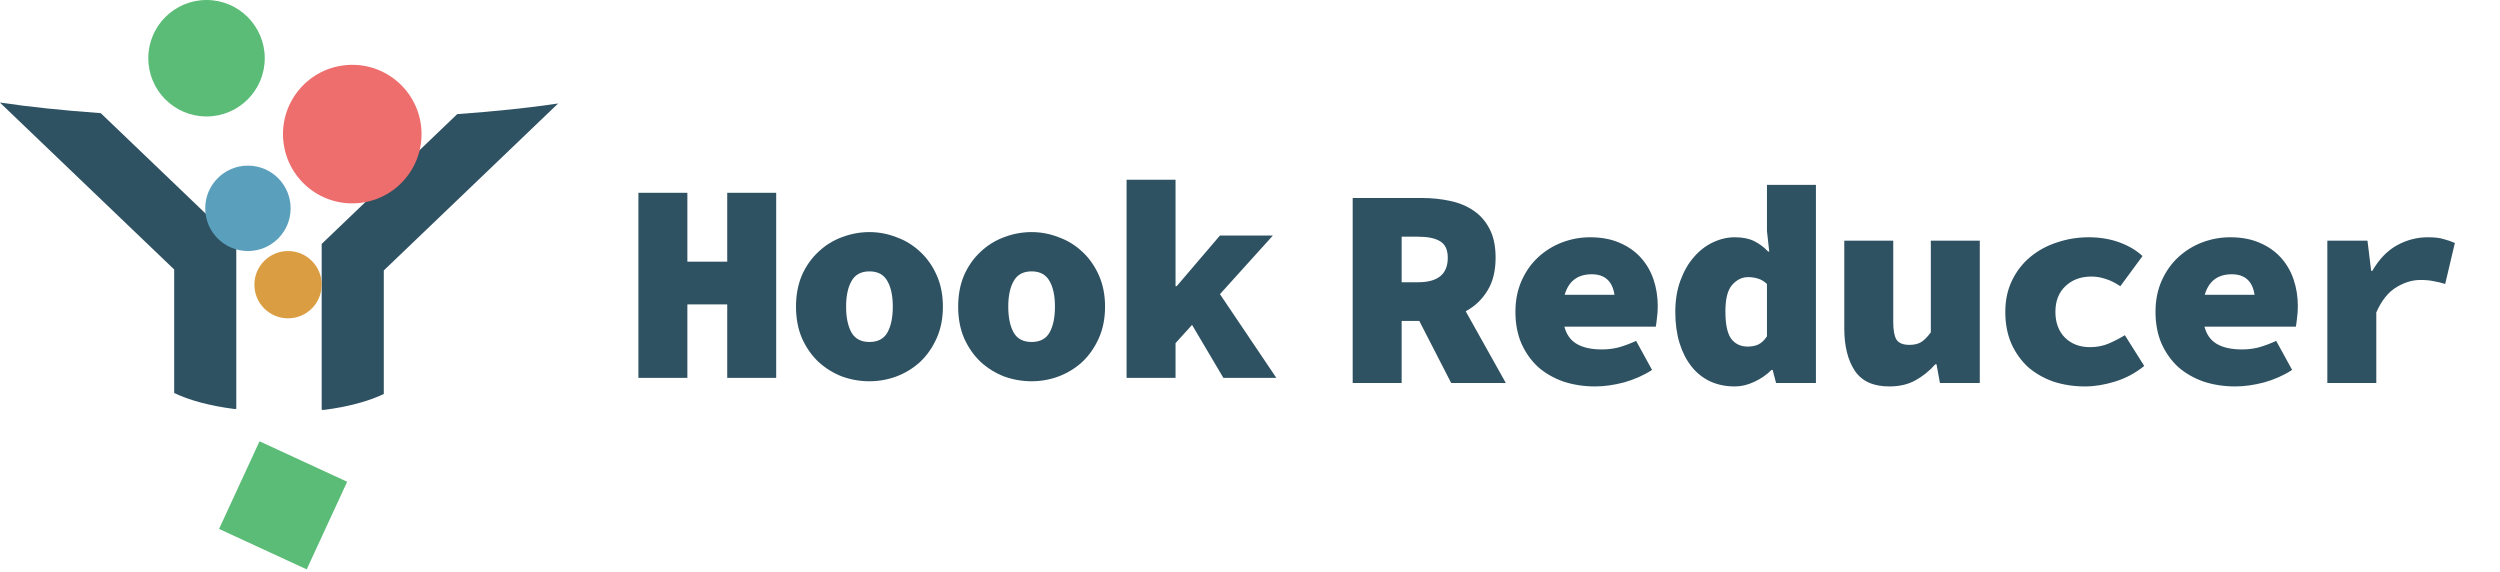
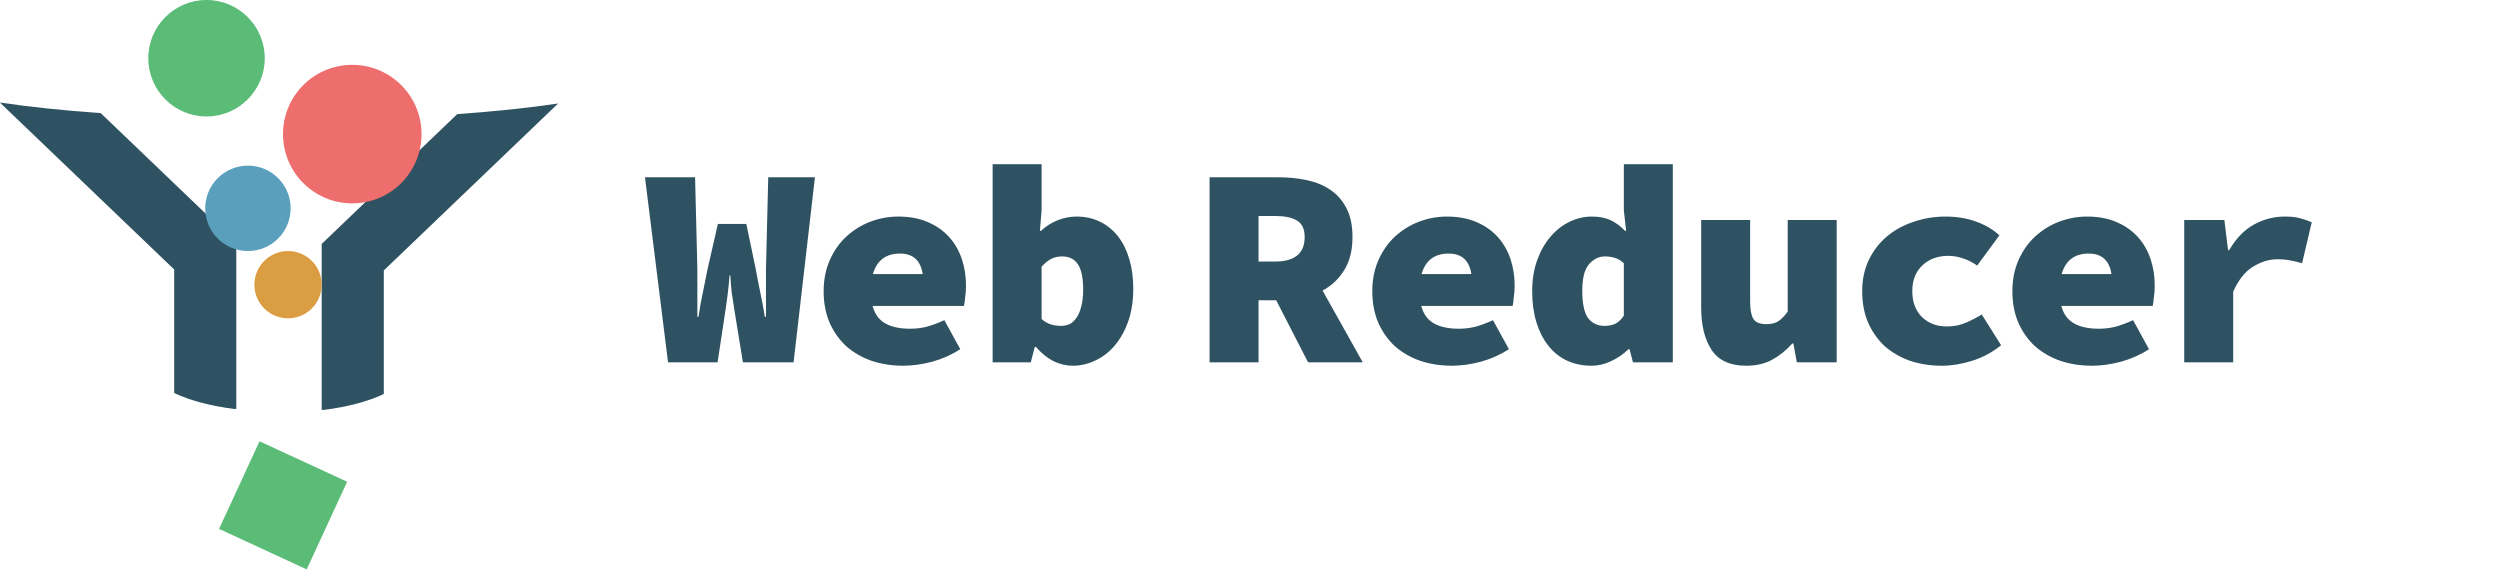
<svg xmlns="http://www.w3.org/2000/svg" width="966" height="221" viewBox="0 0 966 221" fill="none">
-   <path fill-rule="evenodd" clip-rule="evenodd" d="M0 39.666L0.041 39.624C11.007 41.269 24.168 42.66 38.928 43.718L87.6 90.334L91.3 93.877V99V158H90.337C81.137 156.822 73.159 154.664 67.3 151.86V104.123L0 39.666Z" fill="#2E5262" />
+   <path fill-rule="evenodd" clip-rule="evenodd" d="M0 39.666L0.041 39.624C11.007 41.269 24.168 42.66 38.928 43.718L87.6 90.334L91.3 93.877V99V158H90.337C81.137 156.821 73.159 154.663 67.3 151.86V104.123L0 39.666Z" fill="#2E5262" />
  <path fill-rule="evenodd" clip-rule="evenodd" d="M215.601 40.042L215.56 40C204.593 41.645 191.433 43.036 176.672 44.094L128 90.71L124.3 94.253V99.376V158.376H125.264C134.463 157.198 142.441 155.04 148.3 152.236V104.499L215.601 40.042Z" fill="#2E5262" />
  <circle cx="79.8" cy="22.5" r="22.5" fill="#5ABC76" />
  <circle cx="111.3" cy="110" r="13" fill="#DB9D41" />
  <circle cx="95.8" cy="80.5" r="16.5" fill="#5A9FBC" />
  <circle cx="136.116" cy="51.816" r="26.767" transform="rotate(-6.96528 136.116 51.8155)" fill="#EE6D6D" />
-   <path d="M246.68 146V74.5H265.6V101.12H281V74.5H299.92V146H281V117.62H265.6V146H246.68ZM335.957 147.32C332.291 147.32 328.734 146.697 325.287 145.45C321.914 144.13 318.907 142.26 316.267 139.84C313.627 137.347 311.501 134.303 309.887 130.71C308.347 127.117 307.577 123.047 307.577 118.5C307.577 113.953 308.347 109.883 309.887 106.29C311.501 102.697 313.627 99.69 316.267 97.27C318.907 94.777 321.914 92.907 325.287 91.66C328.734 90.34 332.291 89.68 335.957 89.68C339.551 89.68 343.034 90.34 346.407 91.66C349.854 92.907 352.897 94.777 355.537 97.27C358.177 99.69 360.304 102.697 361.917 106.29C363.531 109.883 364.337 113.953 364.337 118.5C364.337 123.047 363.531 127.117 361.917 130.71C360.304 134.303 358.177 137.347 355.537 139.84C352.897 142.26 349.854 144.13 346.407 145.45C343.034 146.697 339.551 147.32 335.957 147.32ZM335.957 132.14C339.184 132.14 341.494 130.93 342.887 128.51C344.281 126.017 344.977 122.68 344.977 118.5C344.977 114.32 344.281 111.02 342.887 108.6C341.494 106.107 339.184 104.86 335.957 104.86C332.731 104.86 330.421 106.107 329.027 108.6C327.634 111.02 326.937 114.32 326.937 118.5C326.937 122.68 327.634 126.017 329.027 128.51C330.421 130.93 332.731 132.14 335.957 132.14ZM398.614 147.32C394.948 147.32 391.391 146.697 387.944 145.45C384.571 144.13 381.564 142.26 378.924 139.84C376.284 137.347 374.158 134.303 372.544 130.71C371.004 127.117 370.234 123.047 370.234 118.5C370.234 113.953 371.004 109.883 372.544 106.29C374.158 102.697 376.284 99.69 378.924 97.27C381.564 94.777 384.571 92.907 387.944 91.66C391.391 90.34 394.948 89.68 398.614 89.68C402.208 89.68 405.691 90.34 409.064 91.66C412.511 92.907 415.554 94.777 418.194 97.27C420.834 99.69 422.961 102.697 424.574 106.29C426.188 109.883 426.994 113.953 426.994 118.5C426.994 123.047 426.188 127.117 424.574 130.71C422.961 134.303 420.834 137.347 418.194 139.84C415.554 142.26 412.511 144.13 409.064 145.45C405.691 146.697 402.208 147.32 398.614 147.32ZM398.614 132.14C401.841 132.14 404.151 130.93 405.544 128.51C406.938 126.017 407.634 122.68 407.634 118.5C407.634 114.32 406.938 111.02 405.544 108.6C404.151 106.107 401.841 104.86 398.614 104.86C395.388 104.86 393.078 106.107 391.684 108.6C390.291 111.02 389.594 114.32 389.594 118.5C389.594 122.68 390.291 126.017 391.684 128.51C393.078 130.93 395.388 132.14 398.614 132.14ZM435.311 146V69.44H454.231V110.58H454.671L471.391 91H491.851L471.391 113.66L493.171 146H472.711L460.611 125.54L454.231 132.58V146H435.311Z" fill="#2E5262" />
-   <path d="M522.68 148V76.5H549.3C553.114 76.5 556.744 76.867 560.19 77.6C563.71 78.333 566.754 79.58 569.32 81.34C571.96 83.1 574.05 85.483 575.59 88.49C577.13 91.423 577.9 95.127 577.9 99.6C577.9 104.733 576.837 108.987 574.71 112.36C572.657 115.733 569.87 118.373 566.35 120.28L581.86 148H560.74L548.42 124.02H541.6V148H522.68ZM541.6 109.06H547.98C555.607 109.06 559.42 105.907 559.42 99.6C559.42 96.52 558.43 94.393 556.45 93.22C554.544 92.047 551.72 91.46 547.98 91.46H541.6V109.06ZM616.357 149.32C612.031 149.32 607.961 148.697 604.147 147.45C600.407 146.13 597.144 144.26 594.357 141.84C591.644 139.347 589.481 136.303 587.867 132.71C586.327 129.117 585.557 125.047 585.557 120.5C585.557 116.027 586.364 111.993 587.977 108.4C589.591 104.807 591.717 101.8 594.357 99.38C597.071 96.887 600.151 94.98 603.597 93.66C607.117 92.34 610.711 91.68 614.377 91.68C618.704 91.68 622.481 92.377 625.707 93.77C629.007 95.163 631.757 97.07 633.957 99.49C636.157 101.91 637.807 104.733 638.907 107.96C640.007 111.187 640.557 114.633 640.557 118.3C640.557 119.987 640.447 121.563 640.227 123.03C640.081 124.497 639.934 125.56 639.787 126.22H604.477C605.284 129.3 606.897 131.537 609.317 132.93C611.737 134.323 614.964 135.02 618.997 135.02C621.197 135.02 623.324 134.763 625.377 134.25C627.504 133.663 629.777 132.82 632.197 131.72L638.357 142.94C635.057 145.067 631.427 146.68 627.467 147.78C623.507 148.807 619.804 149.32 616.357 149.32ZM615.037 105.98C609.611 105.98 606.127 108.62 604.587 113.9H623.837C623.031 108.62 620.097 105.98 615.037 105.98ZM670.324 149.32C666.804 149.32 663.614 148.66 660.754 147.34C657.968 146.02 655.584 144.113 653.604 141.62C651.624 139.127 650.084 136.12 648.984 132.6C647.884 129.007 647.334 124.973 647.334 120.5C647.334 116.027 647.994 111.993 649.314 108.4C650.634 104.807 652.358 101.8 654.484 99.38C656.611 96.887 659.068 94.98 661.854 93.66C664.641 92.34 667.464 91.68 670.324 91.68C673.258 91.68 675.714 92.157 677.694 93.11C679.674 94.063 681.508 95.42 683.194 97.18H683.634L682.754 89.26V71.44H701.674V148H686.274L684.954 142.94H684.514C682.608 144.847 680.371 146.387 677.804 147.56C675.311 148.733 672.818 149.32 670.324 149.32ZM675.274 133.92C676.814 133.92 678.171 133.663 679.344 133.15C680.591 132.563 681.728 131.5 682.754 129.96V109.72C681.654 108.693 680.481 107.997 679.234 107.63C678.061 107.263 676.814 107.08 675.494 107.08C673.148 107.08 671.094 108.07 669.334 110.05C667.574 112.03 666.694 115.44 666.694 120.28C666.694 125.267 667.428 128.787 668.894 130.84C670.434 132.893 672.561 133.92 675.274 133.92ZM730.011 149.32C723.851 149.32 719.415 147.303 716.701 143.27C713.988 139.163 712.631 133.7 712.631 126.88V93H731.551V124.46C731.551 127.54 731.955 129.777 732.761 131.17C733.641 132.563 735.328 133.26 737.821 133.26C739.435 133.26 740.828 132.967 742.001 132.38C743.248 131.72 744.605 130.4 746.071 128.42V93H764.991V148H749.591L748.271 140.74H747.831C745.485 143.38 742.881 145.47 740.021 147.01C737.235 148.55 733.898 149.32 730.011 149.32ZM805.648 149.32C801.322 149.32 797.252 148.697 793.438 147.45C789.698 146.13 786.435 144.26 783.648 141.84C780.935 139.347 778.772 136.303 777.158 132.71C775.618 129.117 774.848 125.047 774.848 120.5C774.848 115.953 775.728 111.883 777.488 108.29C779.248 104.697 781.595 101.69 784.528 99.27C787.535 96.777 790.982 94.907 794.868 93.66C798.755 92.34 802.825 91.68 807.078 91.68C811.405 91.68 815.365 92.34 818.958 93.66C822.552 94.98 825.522 96.74 827.868 98.94L819.288 110.6C817.235 109.207 815.292 108.253 813.458 107.74C811.698 107.153 809.938 106.86 808.178 106.86C803.998 106.86 800.625 108.107 798.058 110.6C795.492 113.02 794.208 116.32 794.208 120.5C794.208 124.68 795.455 128.017 797.948 130.51C800.442 132.93 803.632 134.14 807.518 134.14C810.232 134.14 812.688 133.663 814.888 132.71C817.088 131.757 819.142 130.693 821.048 129.52L828.528 141.4C825.082 144.187 821.305 146.203 817.198 147.45C813.165 148.697 809.315 149.32 805.648 149.32ZM863.685 149.32C859.359 149.32 855.289 148.697 851.475 147.45C847.735 146.13 844.472 144.26 841.685 141.84C838.972 139.347 836.809 136.303 835.195 132.71C833.655 129.117 832.885 125.047 832.885 120.5C832.885 116.027 833.692 111.993 835.305 108.4C836.919 104.807 839.045 101.8 841.685 99.38C844.399 96.887 847.479 94.98 850.925 93.66C854.445 92.34 858.039 91.68 861.705 91.68C866.032 91.68 869.809 92.377 873.035 93.77C876.335 95.163 879.085 97.07 881.285 99.49C883.485 101.91 885.135 104.733 886.235 107.96C887.335 111.187 887.885 114.633 887.885 118.3C887.885 119.987 887.775 121.563 887.555 123.03C887.409 124.497 887.262 125.56 887.115 126.22H851.805C852.612 129.3 854.225 131.537 856.645 132.93C859.065 134.323 862.292 135.02 866.325 135.02C868.525 135.02 870.652 134.763 872.705 134.25C874.832 133.663 877.105 132.82 879.525 131.72L885.685 142.94C882.385 145.067 878.755 146.68 874.795 147.78C870.835 148.807 867.132 149.32 863.685 149.32ZM862.365 105.98C856.939 105.98 853.455 108.62 851.915 113.9H871.165C870.359 108.62 867.425 105.98 862.365 105.98ZM899.282 148V93H914.792L916.222 104.66H916.662C919.302 100.113 922.492 96.813 926.232 94.76C929.972 92.707 933.932 91.68 938.112 91.68C940.679 91.68 942.659 91.9 944.052 92.34C945.519 92.707 947.022 93.22 948.562 93.88L944.822 109.72C943.136 109.207 941.596 108.84 940.202 108.62C938.882 108.327 937.232 108.18 935.252 108.18C932.099 108.18 928.982 109.133 925.902 111.04C922.822 112.873 920.256 116.1 918.202 120.72V148H899.282Z" fill="#2E5262" />
+   <path d="M258.13 140L249.22 68.5H268.58L269.46 103.92V122.4H269.9C270.34 119.32 270.89 116.24 271.55 113.16C272.21 110.08 272.833 107 273.42 103.92L277.38 86.54H288.38L292.01 103.92C292.523 106.853 293.11 109.86 293.77 112.94C294.43 116.02 295.017 119.173 295.53 122.4H295.97V103.92L296.85 68.5H314.89L306.64 140H287.06L283.87 120.42C283.503 118.073 283.137 115.69 282.77 113.27C282.477 110.85 282.293 108.577 282.22 106.45H281.89C281.743 108.577 281.523 110.85 281.23 113.27C280.937 115.69 280.607 118.073 280.24 120.42L277.27 140H258.13ZM349.057 141.32C344.73 141.32 340.66 140.697 336.847 139.45C333.107 138.13 329.844 136.26 327.057 133.84C324.344 131.347 322.18 128.303 320.567 124.71C319.027 121.117 318.257 117.047 318.257 112.5C318.257 108.027 319.064 103.993 320.677 100.4C322.29 96.807 324.417 93.8 327.057 91.38C329.77 88.887 332.85 86.98 336.297 85.66C339.817 84.34 343.41 83.68 347.077 83.68C351.404 83.68 355.18 84.377 358.407 85.77C361.707 87.163 364.457 89.07 366.657 91.49C368.857 93.91 370.507 96.733 371.607 99.96C372.707 103.187 373.257 106.633 373.257 110.3C373.257 111.987 373.147 113.563 372.927 115.03C372.78 116.497 372.634 117.56 372.487 118.22H337.177C337.984 121.3 339.597 123.537 342.017 124.93C344.437 126.323 347.664 127.02 351.697 127.02C353.897 127.02 356.024 126.763 358.077 126.25C360.204 125.663 362.477 124.82 364.897 123.72L371.057 134.94C367.757 137.067 364.127 138.68 360.167 139.78C356.207 140.807 352.504 141.32 349.057 141.32ZM347.737 97.98C342.31 97.98 338.827 100.62 337.287 105.9H356.537C355.73 100.62 352.797 97.98 347.737 97.98ZM414.464 141.32C411.971 141.32 409.514 140.733 407.094 139.56C404.674 138.313 402.401 136.48 400.274 134.06H399.834L398.294 140H383.554V63.44H402.474V81.26L401.814 89.18H402.254C404.161 87.42 406.287 86.063 408.634 85.11C411.054 84.157 413.511 83.68 416.004 83.68C419.304 83.68 422.311 84.34 425.024 85.66C427.737 86.98 430.047 88.85 431.954 91.27C433.861 93.69 435.327 96.623 436.354 100.07C437.381 103.517 437.894 107.33 437.894 111.51C437.894 116.277 437.234 120.53 435.914 124.27C434.594 127.937 432.834 131.053 430.634 133.62C428.507 136.113 426.014 138.02 423.154 139.34C420.367 140.66 417.471 141.32 414.464 141.32ZM409.954 125.92C411.127 125.92 412.227 125.7 413.254 125.26C414.281 124.747 415.161 123.94 415.894 122.84C416.701 121.74 417.324 120.31 417.764 118.55C418.277 116.717 418.534 114.48 418.534 111.84C418.534 107.293 417.837 104.03 416.444 102.05C415.124 100.07 413.107 99.08 410.394 99.08C408.927 99.08 407.571 99.373 406.324 99.96C405.077 100.547 403.794 101.573 402.474 103.04V123.28C403.647 124.307 404.857 125.003 406.104 125.37C407.424 125.737 408.707 125.92 409.954 125.92Z" fill="#2E5262" />
+   <path d="M467.38 140V68.5H494C497.813 68.5 501.443 68.867 504.89 69.6C508.41 70.333 511.453 71.58 514.02 73.34C516.66 75.1 518.75 77.483 520.29 80.49C521.83 83.423 522.6 87.127 522.6 91.6C522.6 96.733 521.537 100.987 519.41 104.36C517.357 107.733 514.57 110.373 511.05 112.28L526.56 140H505.44L493.12 116.02H486.3V140H467.38ZM486.3 101.06H492.68C500.307 101.06 504.12 97.907 504.12 91.6C504.12 88.52 503.13 86.393 501.15 85.22C499.243 84.047 496.42 83.46 492.68 83.46H486.3V101.06ZM561.057 141.32C556.73 141.32 552.66 140.697 548.847 139.45C545.107 138.13 541.844 136.26 539.057 133.84C536.344 131.347 534.18 128.303 532.567 124.71C531.027 121.117 530.257 117.047 530.257 112.5C530.257 108.027 531.064 103.993 532.677 100.4C534.29 96.807 536.417 93.8 539.057 91.38C541.77 88.887 544.85 86.98 548.297 85.66C551.817 84.34 555.41 83.68 559.077 83.68C563.404 83.68 567.18 84.377 570.407 85.77C573.707 87.163 576.457 89.07 578.657 91.49C580.857 93.91 582.507 96.733 583.607 99.96C584.707 103.187 585.257 106.633 585.257 110.3C585.257 111.987 585.147 113.563 584.927 115.03C584.78 116.497 584.634 117.56 584.487 118.22H549.177C549.984 121.3 551.597 123.537 554.017 124.93C556.437 126.323 559.664 127.02 563.697 127.02C565.897 127.02 568.024 126.763 570.077 126.25C572.204 125.663 574.477 124.82 576.897 123.72L583.057 134.94C579.757 137.067 576.127 138.68 572.167 139.78C568.207 140.807 564.504 141.32 561.057 141.32ZM559.737 97.98C554.31 97.98 550.827 100.62 549.287 105.9H568.537C567.73 100.62 564.797 97.98 559.737 97.98ZM615.024 141.32C611.504 141.32 608.314 140.66 605.454 139.34C602.667 138.02 600.284 136.113 598.304 133.62C596.324 131.127 594.784 128.12 593.684 124.6C592.584 121.007 592.034 116.973 592.034 112.5C592.034 108.027 592.694 103.993 594.014 100.4C595.334 96.807 597.057 93.8 599.184 91.38C601.311 88.887 603.767 86.98 606.554 85.66C609.341 84.34 612.164 83.68 615.024 83.68C617.957 83.68 620.414 84.157 622.394 85.11C624.374 86.063 626.207 87.42 627.894 89.18H628.334L627.454 81.26V63.44H646.374V140H630.974L629.654 134.94H629.214C627.307 136.847 625.071 138.387 622.504 139.56C620.011 140.733 617.517 141.32 615.024 141.32ZM619.974 125.92C621.514 125.92 622.871 125.663 624.044 125.15C625.291 124.563 626.427 123.5 627.454 121.96V101.72C626.354 100.693 625.181 99.997 623.934 99.63C622.761 99.263 621.514 99.08 620.194 99.08C617.847 99.08 615.794 100.07 614.034 102.05C612.274 104.03 611.394 107.44 611.394 112.28C611.394 117.267 612.127 120.787 613.594 122.84C615.134 124.893 617.261 125.92 619.974 125.92ZM674.711 141.32C668.551 141.32 664.114 139.303 661.401 135.27C658.688 131.163 657.331 125.7 657.331 118.88V85H676.251V116.46C676.251 119.54 676.654 121.777 677.461 123.17C678.341 124.563 680.028 125.26 682.521 125.26C684.134 125.26 685.528 124.967 686.701 124.38C687.948 123.72 689.304 122.4 690.771 120.42V85H709.691V140H694.291L692.971 132.74H692.531C690.184 135.38 687.581 137.47 684.721 139.01C681.934 140.55 678.598 141.32 674.711 141.32ZM750.348 141.32C746.021 141.32 741.951 140.697 738.138 139.45C734.398 138.13 731.135 136.26 728.348 133.84C725.635 131.347 723.471 128.303 721.858 124.71C720.318 121.117 719.548 117.047 719.548 112.5C719.548 107.953 720.428 103.883 722.188 100.29C723.948 96.697 726.295 93.69 729.228 91.27C732.235 88.777 735.681 86.907 739.568 85.66C743.455 84.34 747.525 83.68 751.778 83.68C756.105 83.68 760.065 84.34 763.658 85.66C767.251 86.98 770.221 88.74 772.568 90.94L763.988 102.6C761.935 101.207 759.991 100.253 758.158 99.74C756.398 99.153 754.638 98.86 752.878 98.86C748.698 98.86 745.325 100.107 742.758 102.6C740.191 105.02 738.908 108.32 738.908 112.5C738.908 116.68 740.155 120.017 742.648 122.51C745.141 124.93 748.331 126.14 752.218 126.14C754.931 126.14 757.388 125.663 759.588 124.71C761.788 123.757 763.841 122.693 765.748 121.52L773.228 133.4C769.781 136.187 766.005 138.203 761.898 139.45C757.865 140.697 754.015 141.32 750.348 141.32ZM808.385 141.32C804.058 141.32 799.988 140.697 796.175 139.45C792.435 138.13 789.172 136.26 786.385 133.84C783.672 131.347 781.508 128.303 779.895 124.71C778.355 121.117 777.585 117.047 777.585 112.5C777.585 108.027 778.392 103.993 780.005 100.4C781.618 96.807 783.745 93.8 786.385 91.38C789.098 88.887 792.178 86.98 795.625 85.66C799.145 84.34 802.738 83.68 806.405 83.68C810.732 83.68 814.508 84.377 817.735 85.77C821.035 87.163 823.785 89.07 825.985 91.49C828.185 93.91 829.835 96.733 830.935 99.96C832.035 103.187 832.585 106.633 832.585 110.3C832.585 111.987 832.475 113.563 832.255 115.03C832.108 116.497 831.962 117.56 831.815 118.22H796.505C797.312 121.3 798.925 123.537 801.345 124.93C803.765 126.323 806.992 127.02 811.025 127.02C813.225 127.02 815.352 126.763 817.405 126.25C819.532 125.663 821.805 124.82 824.225 123.72L830.385 134.94C827.085 137.067 823.455 138.68 819.495 139.78C815.535 140.807 811.832 141.32 808.385 141.32ZM807.065 97.98C801.638 97.98 798.155 100.62 796.615 105.9H815.865C815.058 100.62 812.125 97.98 807.065 97.98ZM843.982 140V85H859.492L860.922 96.66H861.362C864.002 92.113 867.192 88.813 870.932 86.76C874.672 84.707 878.632 83.68 882.812 83.68C885.379 83.68 887.359 83.9 888.752 84.34C890.219 84.707 891.722 85.22 893.262 85.88L889.522 101.72C887.836 101.207 886.296 100.84 884.902 100.62C883.582 100.327 881.932 100.18 879.952 100.18C876.799 100.18 873.682 101.133 870.602 103.04C867.522 104.873 864.956 108.1 862.902 112.72V140H843.982Z" fill="#2E5262" />
  <rect x="100.281" y="170.515" width="37.292" height="37.292" transform="rotate(24.7813 100.281 170.515)" fill="#5ABC76" />
</svg>
